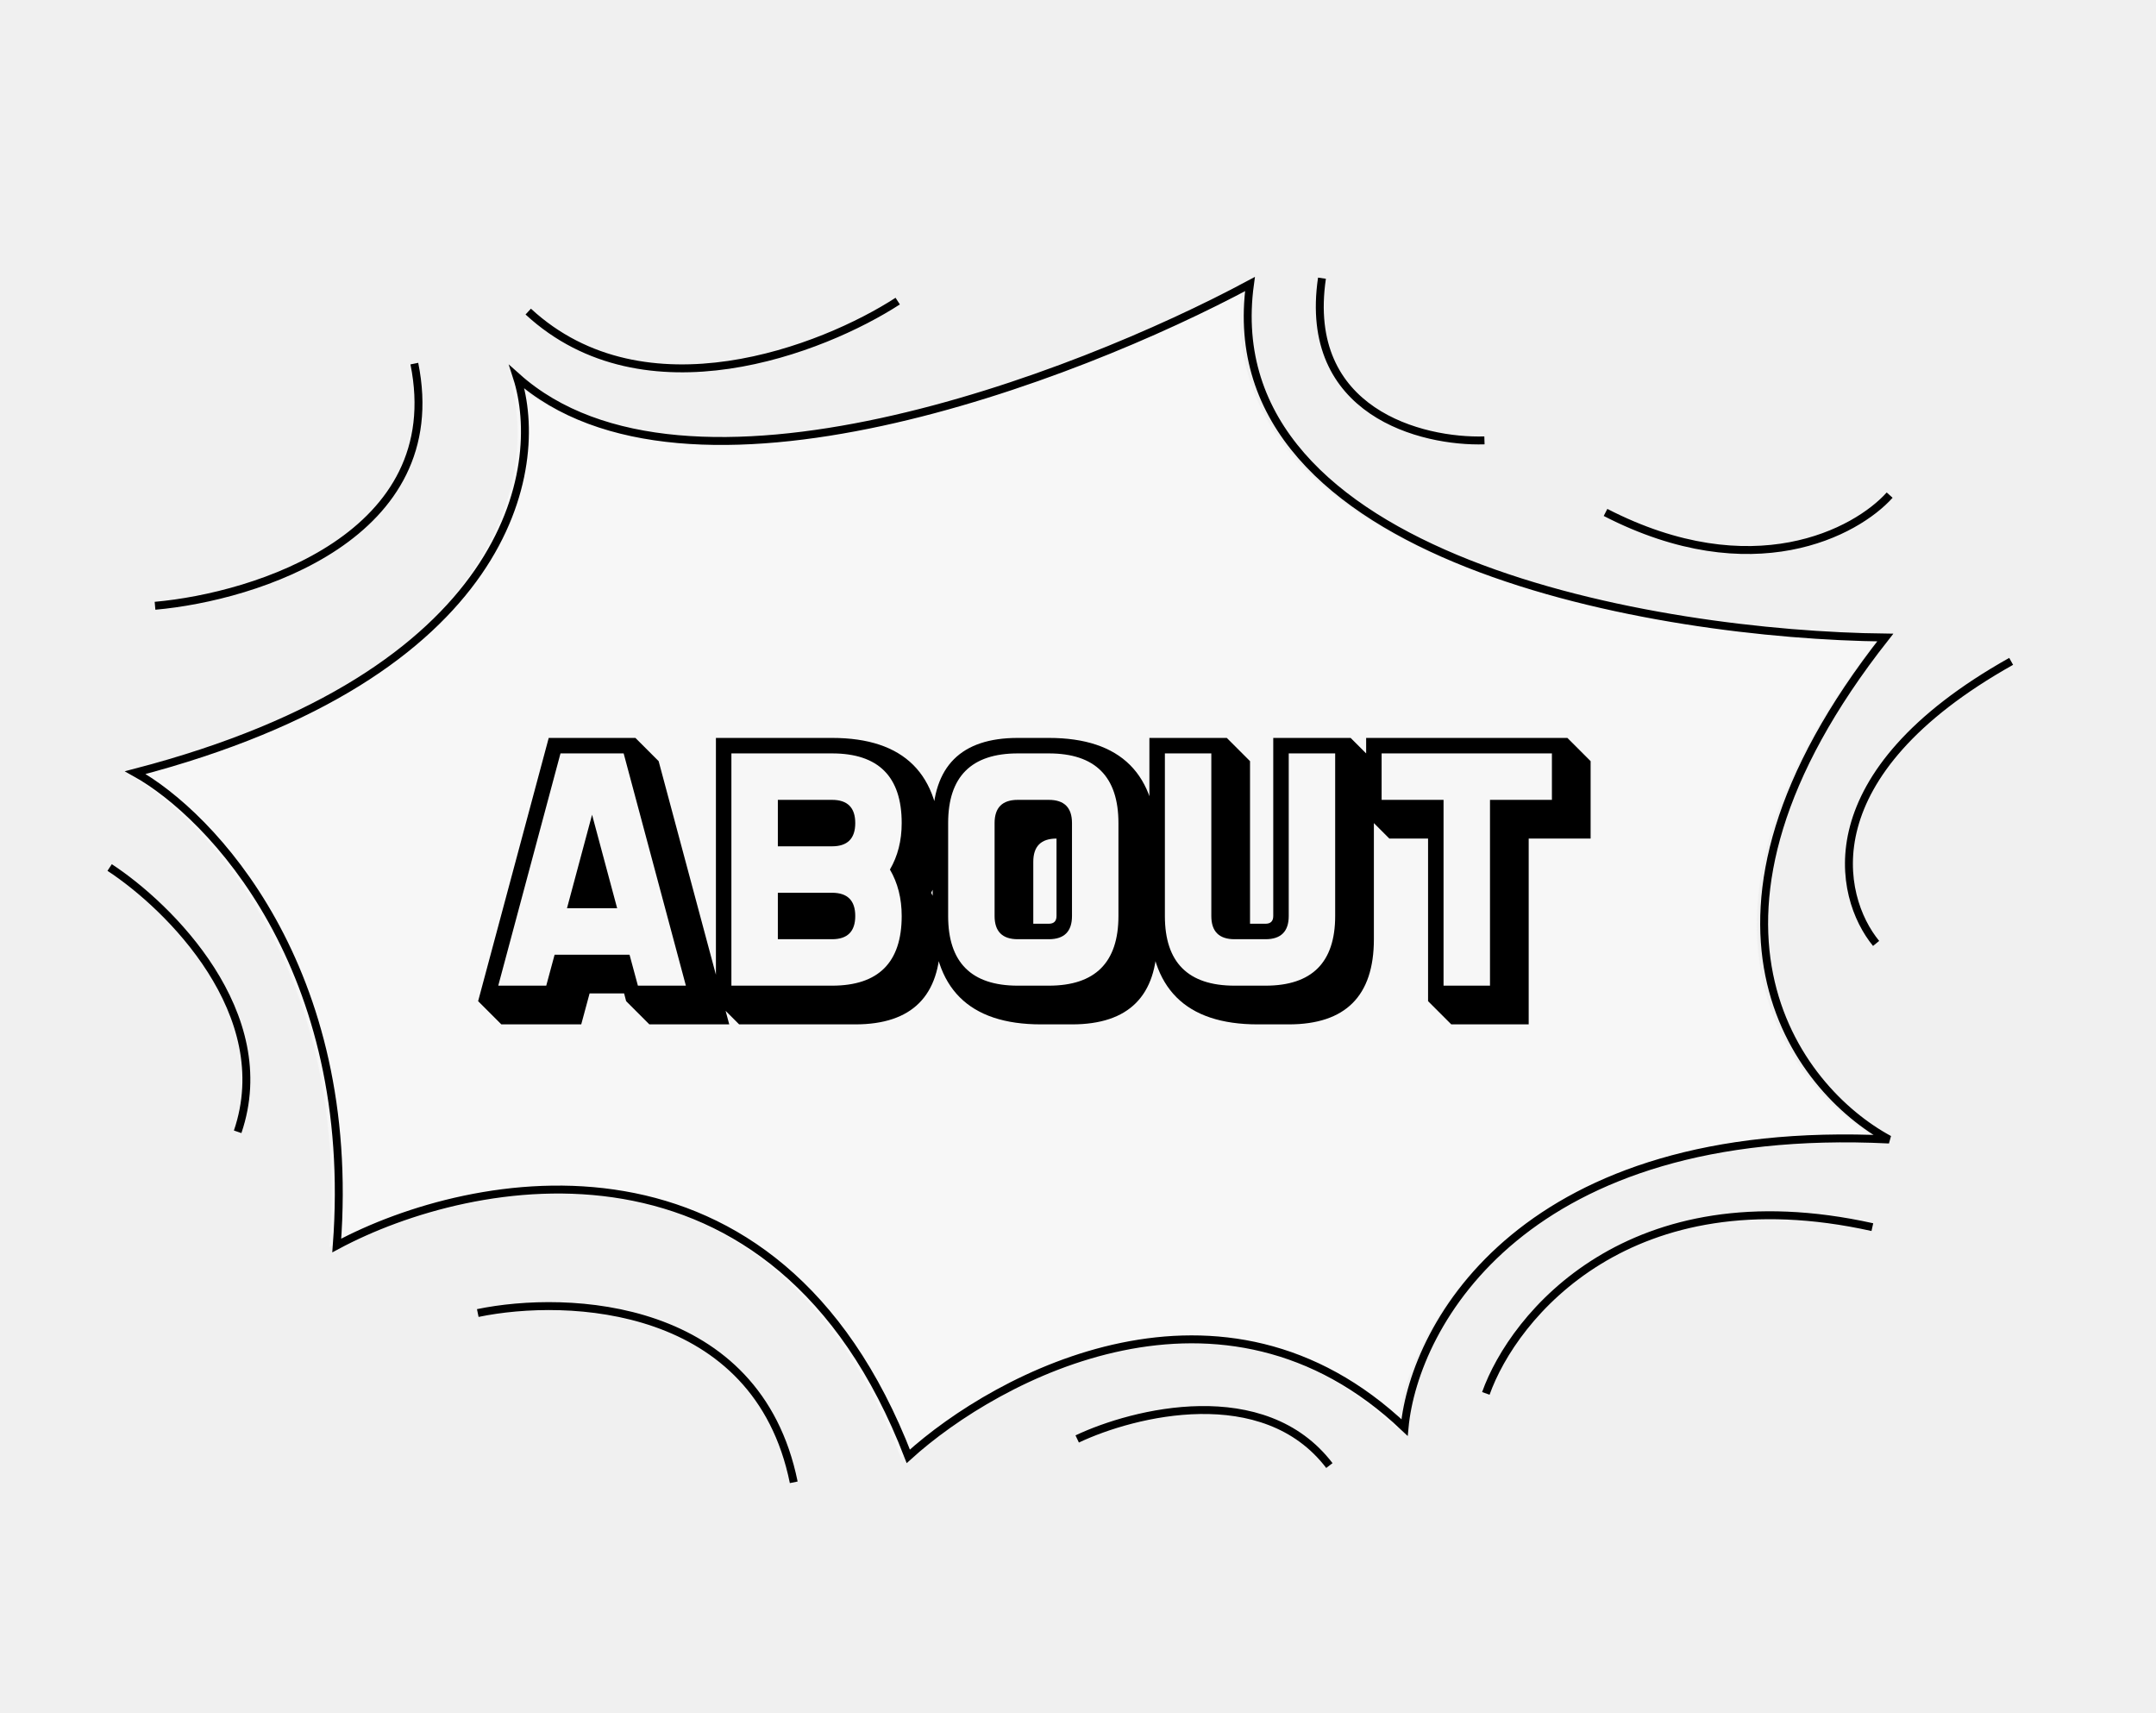
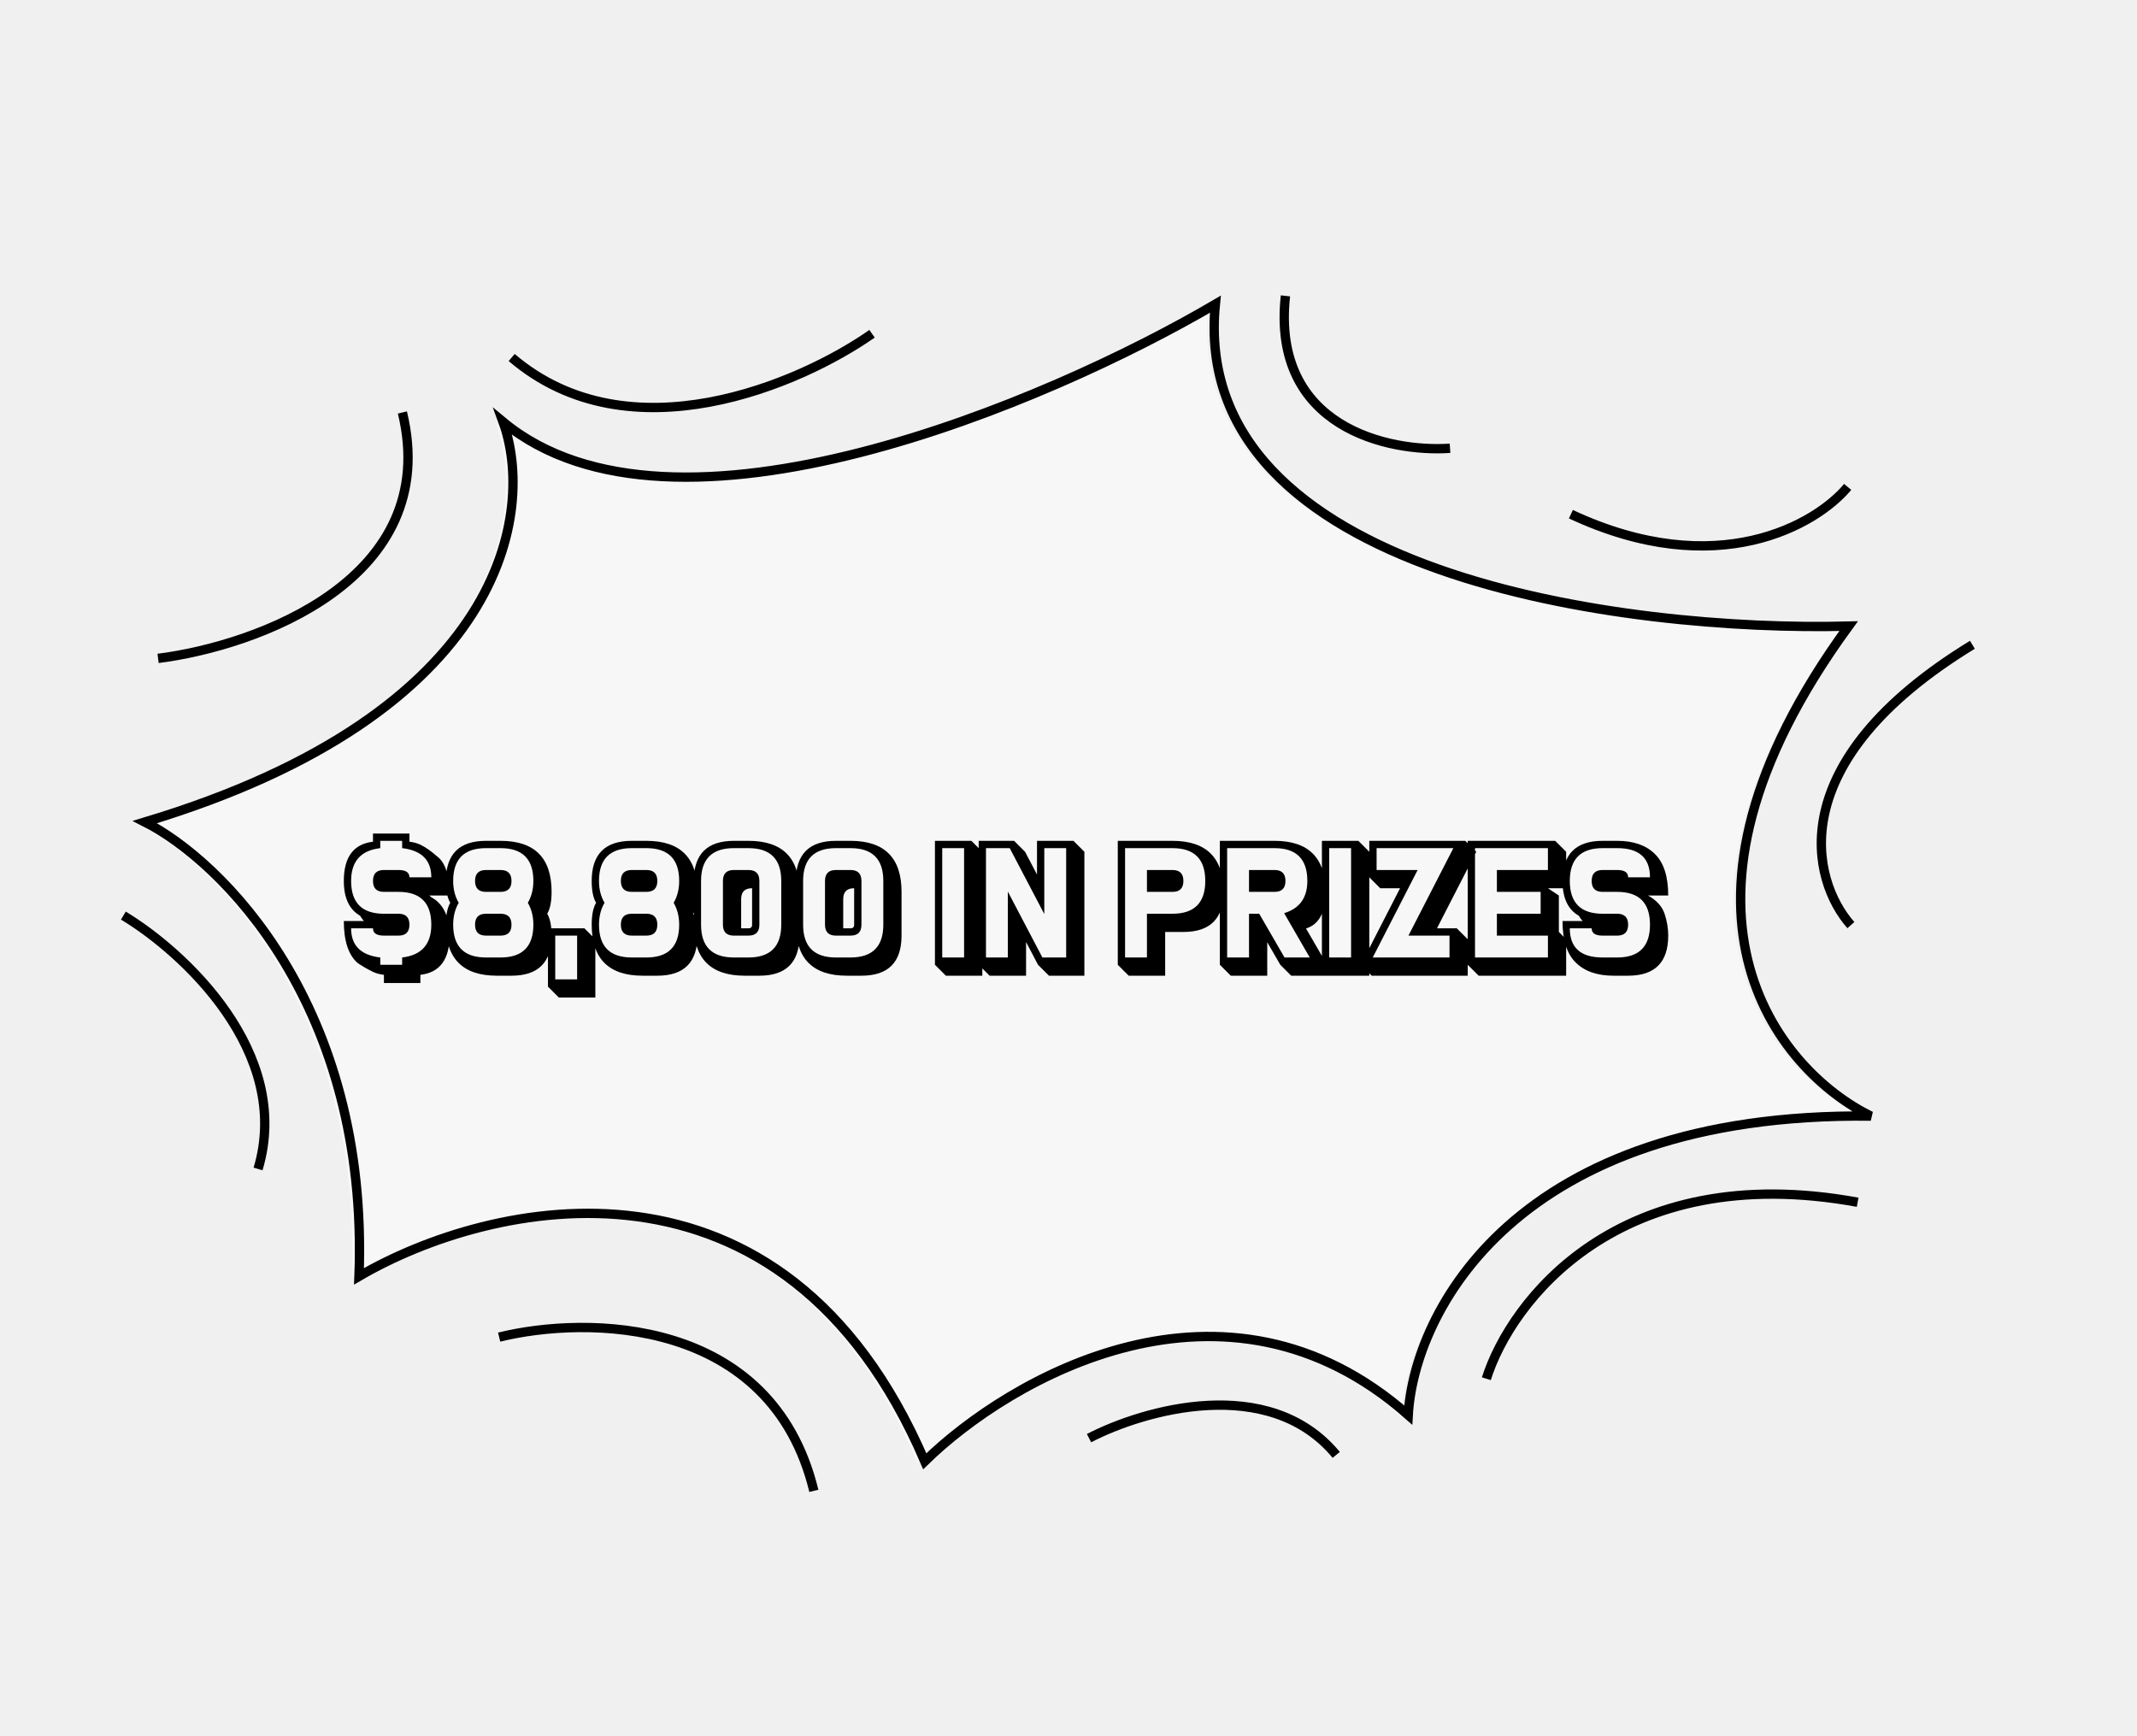
- <svg xmlns="http://www.w3.org/2000/svg" width="272" height="216" viewBox="0 0 272 216" fill="none">
+ <svg xmlns="http://www.w3.org/2000/svg" width="229" height="186" viewBox="0 0 229 186" fill="none">
  <g clip-path="url(#clip0_6_2)">
-     <path d="M41.564 157.292C44.207 122.334 25.717 102.962 16.142 97.646C63.558 85.305 67.996 59.235 64.288 47.742C85.507 66.716 134.786 47.83 156.774 36.015C152.006 70.925 208.221 80.287 236.925 80.604C209.011 116.008 225.619 137.569 237.412 143.924C191.441 141.665 177.5 167.203 176.276 180.256C153.368 158.494 124.993 173.608 113.669 183.884C96.985 140.625 58.647 148.131 41.564 157.292Z" fill="#F7F7F7" />
-     <path d="M19.558 76.412C32.297 75.284 56.674 67.597 52.273 45.866M13.832 109.426C21.332 114.332 35.062 127.868 29.983 142.763M60.276 165.625C71.635 163.269 95.51 164.241 100.138 186.977M135.899 181.509C143.059 178.123 159.447 174.053 167.714 184.864M187.453 175.762C190.951 165.939 205.602 147.991 236.216 154.79M236.688 119.004C231.816 113.061 228.403 97.625 253.726 83.424M238.398 62.454C234.178 67.155 221.102 74.174 202.553 64.638M187.277 55.549C179.403 55.793 164.281 52.043 166.779 35.09M113.254 37.981C103.846 44.079 81.351 52.881 66.642 39.303M17.064 97.46C26.639 102.777 45.129 122.149 42.486 157.106C59.57 147.945 97.907 140.439 114.591 183.699C125.915 173.422 154.29 158.308 177.198 180.07C178.423 167.018 192.363 141.479 238.334 143.738C226.542 137.383 209.934 115.822 237.847 80.418C209.143 80.102 152.928 70.74 157.696 35.829C135.708 47.644 86.429 66.53 65.211 47.556C68.919 59.049 64.481 85.119 17.064 97.46Z" stroke="black" />
-     <path d="M79.422 120.425L80.477 124.331L86.531 124.331L78.68 95.034L70.711 95.034L62.859 124.331L68.914 124.331L69.969 120.425L79.422 120.425ZM77.859 114.566L71.531 114.566L74.695 102.769L77.859 114.566ZM78.992 126.284L78.738 125.308L74.383 125.308L73.328 129.214L63.25 129.214L60.32 126.284L69.227 93.081L80.164 93.081L83.094 96.011L92 129.214L81.922 129.214L78.992 126.284ZM92.273 95.034L92.273 124.331L104.969 124.331C110.828 124.331 113.758 121.402 113.758 115.542C113.758 113.329 113.263 111.376 112.273 109.683C113.263 107.99 113.758 106.037 113.758 103.823C113.758 97.964 110.828 95.034 104.969 95.034L92.273 95.034ZM98.133 106.753L98.133 100.894L104.969 100.894C106.922 100.894 107.898 101.87 107.898 103.823C107.898 105.777 106.922 106.753 104.969 106.753L98.133 106.753ZM98.133 112.613L104.969 112.613C106.922 112.613 107.898 113.589 107.898 115.542C107.898 117.495 106.922 118.472 104.969 118.472L98.133 118.472L98.133 112.613ZM90.32 126.284L90.32 93.081L104.969 93.081C109.526 93.081 112.944 94.221 115.223 96.499C117.501 98.778 118.641 102.196 118.641 106.753C118.641 109.331 118.25 111.284 117.469 112.613C118.25 113.941 118.641 115.894 118.641 118.472C118.641 125.633 115.06 129.214 107.898 129.214L93.25 129.214L90.32 126.284ZM132.313 95.034L128.406 95.034C122.547 95.034 119.617 97.964 119.617 103.823L119.617 115.542C119.617 121.402 122.547 124.331 128.406 124.331L132.313 124.331C138.172 124.331 141.102 121.402 141.102 115.542L141.102 103.823C141.102 97.964 138.172 95.034 132.313 95.034ZM135.242 103.823L135.242 115.542C135.242 117.495 134.266 118.472 132.313 118.472L128.406 118.472C126.453 118.472 125.477 117.495 125.477 115.542L125.477 103.823C125.477 101.87 126.453 100.894 128.406 100.894L132.313 100.894C134.266 100.894 135.242 101.87 135.242 103.823ZM130.359 116.519L132.313 116.519C132.964 116.519 133.289 116.193 133.289 115.542L133.289 105.777C131.336 105.777 130.359 106.753 130.359 108.706L130.359 116.519ZM121.082 125.796C118.803 123.517 117.664 120.1 117.664 115.542L117.664 103.823C117.664 96.662 121.245 93.081 128.406 93.081L132.313 93.081C136.87 93.081 140.288 94.221 142.566 96.499C144.845 98.778 145.984 102.196 145.984 106.753L145.984 118.472C145.984 125.633 142.404 129.214 135.242 129.214L131.336 129.214C126.779 129.214 123.361 128.075 121.082 125.796ZM162.586 115.542C162.586 117.495 161.609 118.472 159.656 118.472L155.75 118.472C153.797 118.472 152.82 117.495 152.82 115.542L152.82 95.034L146.961 95.034L146.961 115.542C146.961 121.402 149.891 124.331 155.75 124.331L159.656 124.331C165.516 124.331 168.445 121.402 168.445 115.542L168.445 95.034L162.586 95.034L162.586 115.542ZM157.703 116.519L159.656 116.519C160.307 116.519 160.633 116.193 160.633 115.542L160.633 93.081L170.398 93.081L173.328 96.011L173.328 118.472C173.328 125.633 169.747 129.214 162.586 129.214L158.68 129.214C154.122 129.214 150.704 128.075 148.426 125.796C146.147 123.517 145.008 120.1 145.008 115.542L145.008 93.081L154.773 93.081L157.703 96.011L157.703 116.519ZM187.977 100.894L195.789 100.894L195.789 95.034L174.305 95.034L174.305 100.894L182.117 100.894L182.117 124.331L187.977 124.331L187.977 100.894ZM172.352 102.847L172.352 93.081L197.742 93.081L200.672 96.011L200.672 105.777L192.859 105.777L192.859 129.214L183.094 129.214L180.164 126.284L180.164 105.777L175.281 105.777L172.352 102.847Z" fill="black" />
+     <path d="M37.711 136.963C38.813 107.884 22.875 92.389 14.769 88.277C53.708 76.567 56.576 54.803 53.143 45.386C71.331 60.465 111.611 43.268 129.478 32.784C126.612 61.891 173.525 67.909 197.34 67.281C175.294 97.515 189.739 114.884 199.717 119.789C161.522 119.344 150.756 140.961 150.147 151.826C130.471 134.486 107.409 147.905 98.338 156.782C83.154 121.416 51.593 128.834 37.711 136.963Z" fill="#F7F7F7" />
+     <path d="M16.94 70.557C27.47 69.226 47.447 62.092 43.12 44.203M13.22 98.12C19.593 101.957 31.401 112.758 27.653 125.272M53.489 143.294C62.836 140.987 82.666 141.051 87.213 159.767M116.7 154.12C122.533 151.089 135.997 147.204 143.19 155.915M159.277 147.751C161.872 139.494 173.462 124.151 199.064 128.84M198.34 99.14C194.114 94.362 190.803 81.664 211.361 69.098M197.996 52.179C194.643 56.21 184.017 62.438 168.336 55.104M155.384 48.04C148.862 48.487 136.204 45.846 137.747 31.706M93.448 35.767C85.835 41.118 67.454 49.118 54.832 38.312M15.528 88.094C23.634 92.207 39.572 107.701 38.47 136.781C52.352 128.651 83.913 121.233 99.097 156.599C108.169 147.723 131.23 134.304 150.906 151.643C151.515 140.778 162.281 119.161 200.476 119.607C190.498 114.702 176.053 97.332 198.099 67.098C174.284 67.727 127.372 61.708 130.238 32.601C112.371 43.085 72.09 60.282 53.902 45.203C57.335 54.621 54.467 76.384 15.528 88.094Z" stroke="black" />
+     <path d="M43.094 90.891V90.109H40.75V90.891C38.667 91.135 37.625 92.307 37.625 94.406C37.625 96.75 38.797 97.922 41.141 97.922H42.703C43.484 97.922 43.875 98.312 43.875 99.094C43.875 99.875 43.484 100.266 42.703 100.266H41.141C40.359 100.266 39.969 100.005 39.969 99.484H37.625C37.625 101.323 38.667 102.365 40.75 102.609V103.391H43.094V102.609C45.177 102.365 46.219 101.193 46.219 99.094C46.219 96.75 45.047 95.578 42.703 95.578H41.141C40.359 95.578 39.969 95.188 39.969 94.406C39.969 93.625 40.359 93.234 41.141 93.234H42.703C43.484 93.234 43.875 93.495 43.875 94.016H46.219C46.219 92.177 45.177 91.135 43.094 90.891ZM38.586 98.133C37.425 97.471 36.844 96.229 36.844 94.406C36.844 91.849 37.885 90.448 39.969 90.203V89.328H43.875V90.203C44.286 90.25 44.659 90.349 44.992 90.5H45.047V90.523C45.609 90.794 46.206 91.211 46.836 91.773C47.727 92.43 48.172 93.828 48.172 95.969H46.016C46.141 96.104 46.331 96.242 46.586 96.383C47.643 97.148 48.172 98.443 48.172 100.266C48.172 102.823 47.13 104.224 45.047 104.469V105.344H41.141V104.469C40.729 104.422 40.357 104.323 40.023 104.172H39.969V104.148C39.406 103.878 38.862 103.565 38.336 103.211C37.341 102.346 36.844 100.844 36.844 98.703H39C38.844 98.531 38.706 98.341 38.586 98.133ZM53.641 90.891H52.078C49.734 90.891 48.562 92.062 48.562 94.406C48.562 95.292 48.76 96.073 49.156 96.75C48.76 97.427 48.562 98.208 48.562 99.094C48.562 101.438 49.734 102.609 52.078 102.609H53.641C55.984 102.609 57.156 101.438 57.156 99.094C57.156 98.208 56.958 97.427 56.562 96.75C56.958 96.073 57.156 95.292 57.156 94.406C57.156 92.062 55.984 90.891 53.641 90.891ZM53.641 97.922C54.422 97.922 54.812 98.312 54.812 99.094C54.812 99.875 54.422 100.266 53.641 100.266H52.078C51.297 100.266 50.906 99.875 50.906 99.094C50.906 98.312 51.297 97.922 52.078 97.922H53.641ZM54.812 94.406C54.812 95.188 54.422 95.578 53.641 95.578H52.078C51.297 95.578 50.906 95.188 50.906 94.406C50.906 93.625 51.297 93.234 52.078 93.234H53.641C54.422 93.234 54.812 93.625 54.812 94.406ZM49.148 103.195C48.237 102.284 47.781 100.917 47.781 99.094C47.781 98.062 47.938 97.281 48.25 96.75C47.938 96.219 47.781 95.438 47.781 94.406C47.781 91.542 49.214 90.109 52.078 90.109H53.641C55.464 90.109 56.831 90.565 57.742 91.477C58.654 92.388 59.109 93.755 59.109 95.578C59.109 96.609 58.953 97.391 58.641 97.922C58.953 98.453 59.109 99.234 59.109 100.266C59.109 103.13 57.677 104.562 54.812 104.562H53.25C51.427 104.562 50.06 104.107 49.148 103.195ZM61.844 104.953V100.266H59.5V104.953H61.844ZM58.719 105.734V99.484H62.625L63.797 100.656V106.906H59.891L58.719 105.734ZM69.266 90.891H67.703C65.359 90.891 64.188 92.062 64.188 94.406C64.188 95.292 64.385 96.073 64.781 96.75C64.385 97.427 64.188 98.208 64.188 99.094C64.188 101.438 65.359 102.609 67.703 102.609H69.266C71.609 102.609 72.781 101.438 72.781 99.094C72.781 98.208 72.583 97.427 72.188 96.75C72.583 96.073 72.781 95.292 72.781 94.406C72.781 92.062 71.609 90.891 69.266 90.891ZM69.266 97.922C70.047 97.922 70.438 98.312 70.438 99.094C70.438 99.875 70.047 100.266 69.266 100.266H67.703C66.922 100.266 66.531 99.875 66.531 99.094C66.531 98.312 66.922 97.922 67.703 97.922H69.266ZM70.438 94.406C70.438 95.188 70.047 95.578 69.266 95.578H67.703C66.922 95.578 66.531 95.188 66.531 94.406C66.531 93.625 66.922 93.234 67.703 93.234H69.266C70.047 93.234 70.438 93.625 70.438 94.406ZM64.773 103.195C63.862 102.284 63.406 100.917 63.406 99.094C63.406 98.062 63.562 97.281 63.875 96.75C63.562 96.219 63.406 95.438 63.406 94.406C63.406 91.542 64.838 90.109 67.703 90.109H69.266C71.088 90.109 72.456 90.565 73.367 91.477C74.279 92.388 74.734 93.755 74.734 95.578C74.734 96.609 74.578 97.391 74.266 97.922C74.578 98.453 74.734 99.234 74.734 100.266C74.734 103.13 73.302 104.562 70.438 104.562H68.875C67.052 104.562 65.685 104.107 64.773 103.195ZM80.203 90.891H78.641C76.297 90.891 75.125 92.062 75.125 94.406V99.094C75.125 101.438 76.297 102.609 78.641 102.609H80.203C82.547 102.609 83.719 101.438 83.719 99.094V94.406C83.719 92.062 82.547 90.891 80.203 90.891ZM81.375 94.406V99.094C81.375 99.875 80.984 100.266 80.203 100.266H78.641C77.859 100.266 77.469 99.875 77.469 99.094V94.406C77.469 93.625 77.859 93.234 78.641 93.234H80.203C80.984 93.234 81.375 93.625 81.375 94.406ZM79.422 99.484H80.203C80.463 99.484 80.594 99.354 80.594 99.094V95.188C79.812 95.188 79.422 95.578 79.422 96.359V99.484ZM75.711 103.195C74.799 102.284 74.344 100.917 74.344 99.094V94.406C74.344 91.542 75.776 90.109 78.641 90.109H80.203C82.026 90.109 83.393 90.565 84.305 91.477C85.216 92.388 85.672 93.755 85.672 95.578V100.266C85.672 103.13 84.24 104.562 81.375 104.562H79.812C77.99 104.562 76.622 104.107 75.711 103.195ZM91.141 90.891H89.578C87.234 90.891 86.062 92.062 86.062 94.406V99.094C86.062 101.438 87.234 102.609 89.578 102.609H91.141C93.484 102.609 94.656 101.438 94.656 99.094V94.406C94.656 92.062 93.484 90.891 91.141 90.891ZM92.312 94.406V99.094C92.312 99.875 91.922 100.266 91.141 100.266H89.578C88.797 100.266 88.406 99.875 88.406 99.094V94.406C88.406 93.625 88.797 93.234 89.578 93.234H91.141C91.922 93.234 92.312 93.625 92.312 94.406ZM90.359 99.484H91.141C91.401 99.484 91.531 99.354 91.531 99.094V95.188C90.75 95.188 90.359 95.578 90.359 96.359V99.484ZM86.648 103.195C85.737 102.284 85.281 100.917 85.281 99.094V94.406C85.281 91.542 86.713 90.109 89.578 90.109H91.141C92.963 90.109 94.331 90.565 95.242 91.477C96.154 92.388 96.609 93.755 96.609 95.578V100.266C96.609 103.13 95.177 104.562 92.312 104.562H90.75C88.927 104.562 87.56 104.107 86.648 103.195ZM103.312 102.609V90.891H100.969V102.609H103.312ZM100.188 103.391V90.109H104.094L105.266 91.281V104.562H101.359L100.188 103.391ZM108 95.547L111.703 102.609H114.25V90.891H111.906V97.953L108.203 90.891H105.656V102.609H108V95.547ZM111.234 103.391L109.953 100.953V104.562H106.047L104.875 103.391V90.109H108.672L109.844 91.281L111.125 93.719V90.109H115.031L116.203 91.281V104.562H112.406L111.234 103.391ZM120.562 90.891V102.609H122.906V97.922H125.641C127.984 97.922 129.156 96.75 129.156 94.406C129.156 92.062 127.984 90.891 125.641 90.891H120.562ZM122.906 93.234H125.641C126.422 93.234 126.812 93.625 126.812 94.406C126.812 95.188 126.422 95.578 125.641 95.578H122.906V93.234ZM119.781 103.391V90.109H125.641C127.464 90.109 128.831 90.565 129.742 91.477C130.654 92.388 131.109 93.755 131.109 95.578C131.109 98.443 129.677 99.875 126.812 99.875H124.859V104.562H120.953L119.781 103.391ZM131.5 90.891V102.609H133.844V97.922H134.938L137.648 102.609H140.352L137.609 97.859C139.266 97.359 140.094 96.208 140.094 94.406C140.094 92.062 138.922 90.891 136.578 90.891H131.5ZM133.844 93.234H136.578C137.359 93.234 137.75 93.625 137.75 94.406C137.75 95.188 137.359 95.578 136.578 95.578H133.844V93.234ZM140.68 91.477C141.591 92.388 142.047 93.755 142.047 95.578C142.047 97.766 141.349 99.073 139.953 99.5L142.883 104.562H138.367L137.195 103.391L135.797 100.969V104.562H131.891L130.719 103.391V90.109H136.578C138.401 90.109 139.768 90.565 140.68 91.477ZM144.781 102.609V90.891H142.438V102.609H144.781ZM141.656 103.391V90.109H145.562L146.734 91.281V104.562H142.828L141.656 103.391ZM151.914 93.234L147.102 102.609H155.328V100.266H150.93L155.742 90.891H147.516V93.234H151.914ZM145.82 103.391L150.031 95.188H147.906L146.734 94.016V90.109H157.023L158.195 91.281L153.984 99.484H156.109L157.281 100.656V104.562H146.992L145.82 103.391ZM160.406 100.266V97.922H165.094V95.578H160.406V93.234H165.875V90.891H158.062V102.609H165.875V100.266H160.406ZM165.875 95.188L167.047 95.969V99.875L167.828 100.656V104.562H158.453L157.281 103.391V90.109H166.656L167.828 91.281V95.188H165.875ZM173.297 90.891H171.734C169.391 90.891 168.219 92.062 168.219 94.406C168.219 96.75 169.391 97.922 171.734 97.922H173.297C174.078 97.922 174.469 98.312 174.469 99.094C174.469 99.875 174.078 100.266 173.297 100.266H171.734C170.953 100.266 170.562 100.005 170.562 99.484H168.219C168.219 101.568 169.391 102.609 171.734 102.609H173.297C175.641 102.609 176.812 101.438 176.812 99.094C176.812 96.75 175.641 95.578 173.297 95.578H171.734C170.953 95.578 170.562 95.188 170.562 94.406C170.562 93.625 170.953 93.234 171.734 93.234H173.297C174.078 93.234 174.469 93.495 174.469 94.016H176.812C176.812 91.932 175.641 90.891 173.297 90.891ZM169.18 98.133C168.018 97.471 167.438 96.229 167.438 94.406C167.438 91.542 168.87 90.109 171.734 90.109H173.297C175.042 90.109 176.388 90.578 177.336 91.516C178.289 92.448 178.766 93.932 178.766 95.969H176.609C177.526 96.49 178.115 97.141 178.375 97.922C178.635 98.703 178.766 99.484 178.766 100.266C178.766 103.13 177.333 104.562 174.469 104.562H172.906C171.161 104.562 169.812 104.094 168.859 103.156C167.911 102.224 167.438 100.74 167.438 98.703H169.594C169.438 98.531 169.299 98.341 169.18 98.133Z" fill="black" />
  </g>
  <defs>
    <clipPath id="clip0_6_2">
-       <rect width="240.992" height="166.246" fill="white" transform="translate(0 53.3079) rotate(-12.7796)" />
+       <rect width="200" height="138" fill="white" transform="translate(0 52) rotate(-14.9282)" />
    </clipPath>
  </defs>
</svg>
